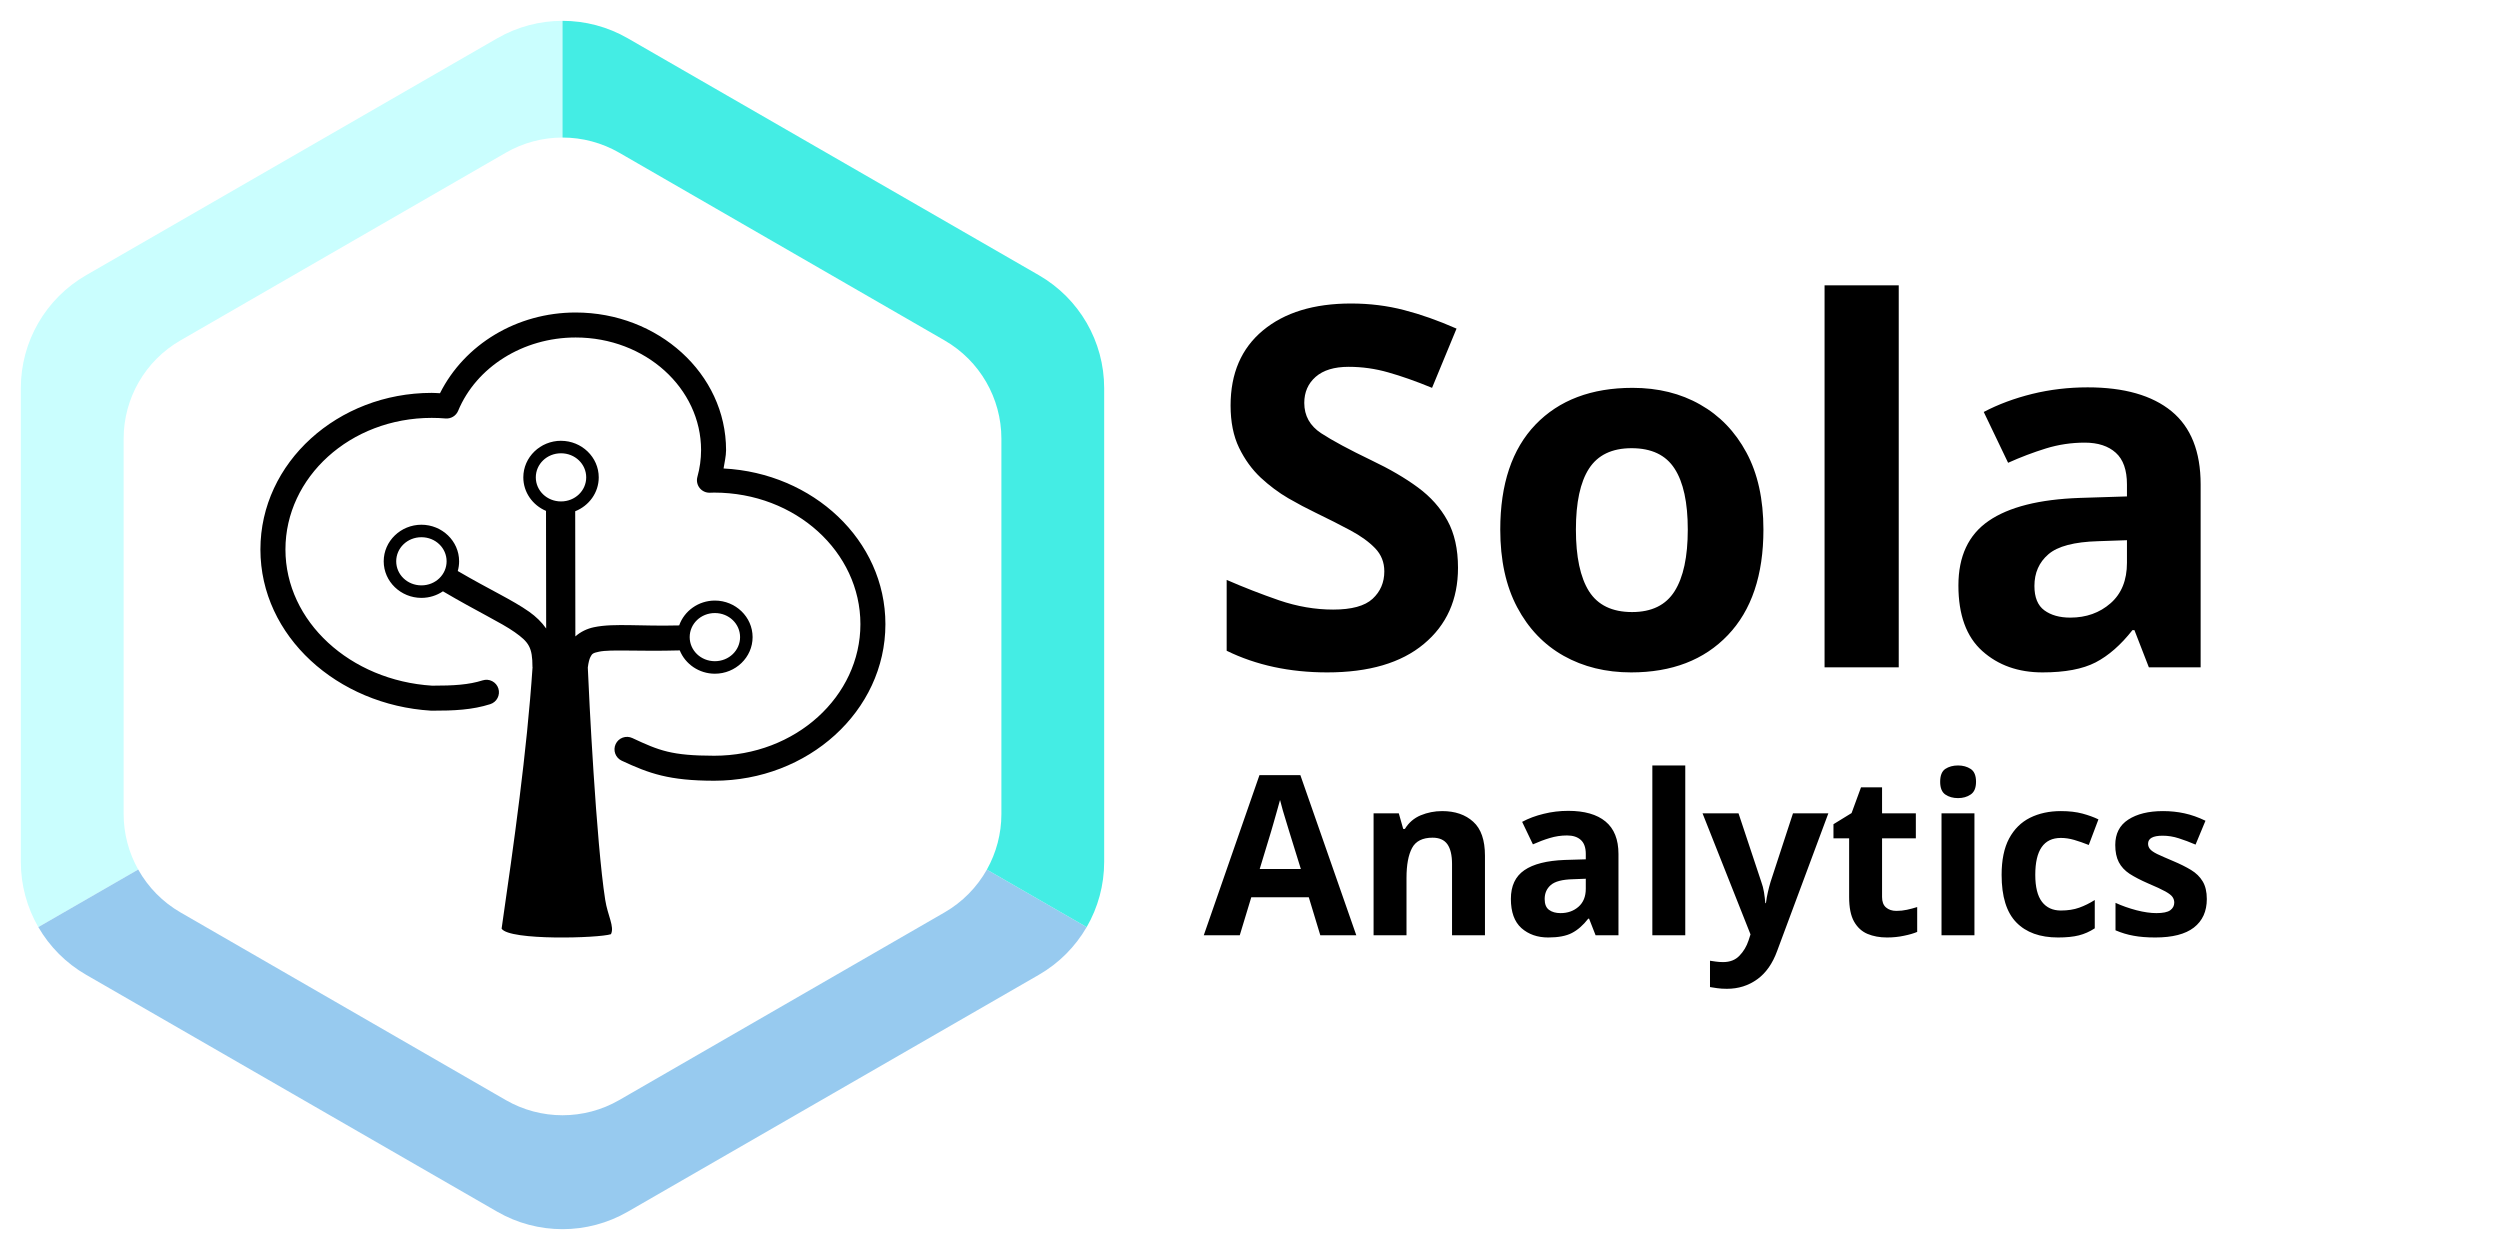
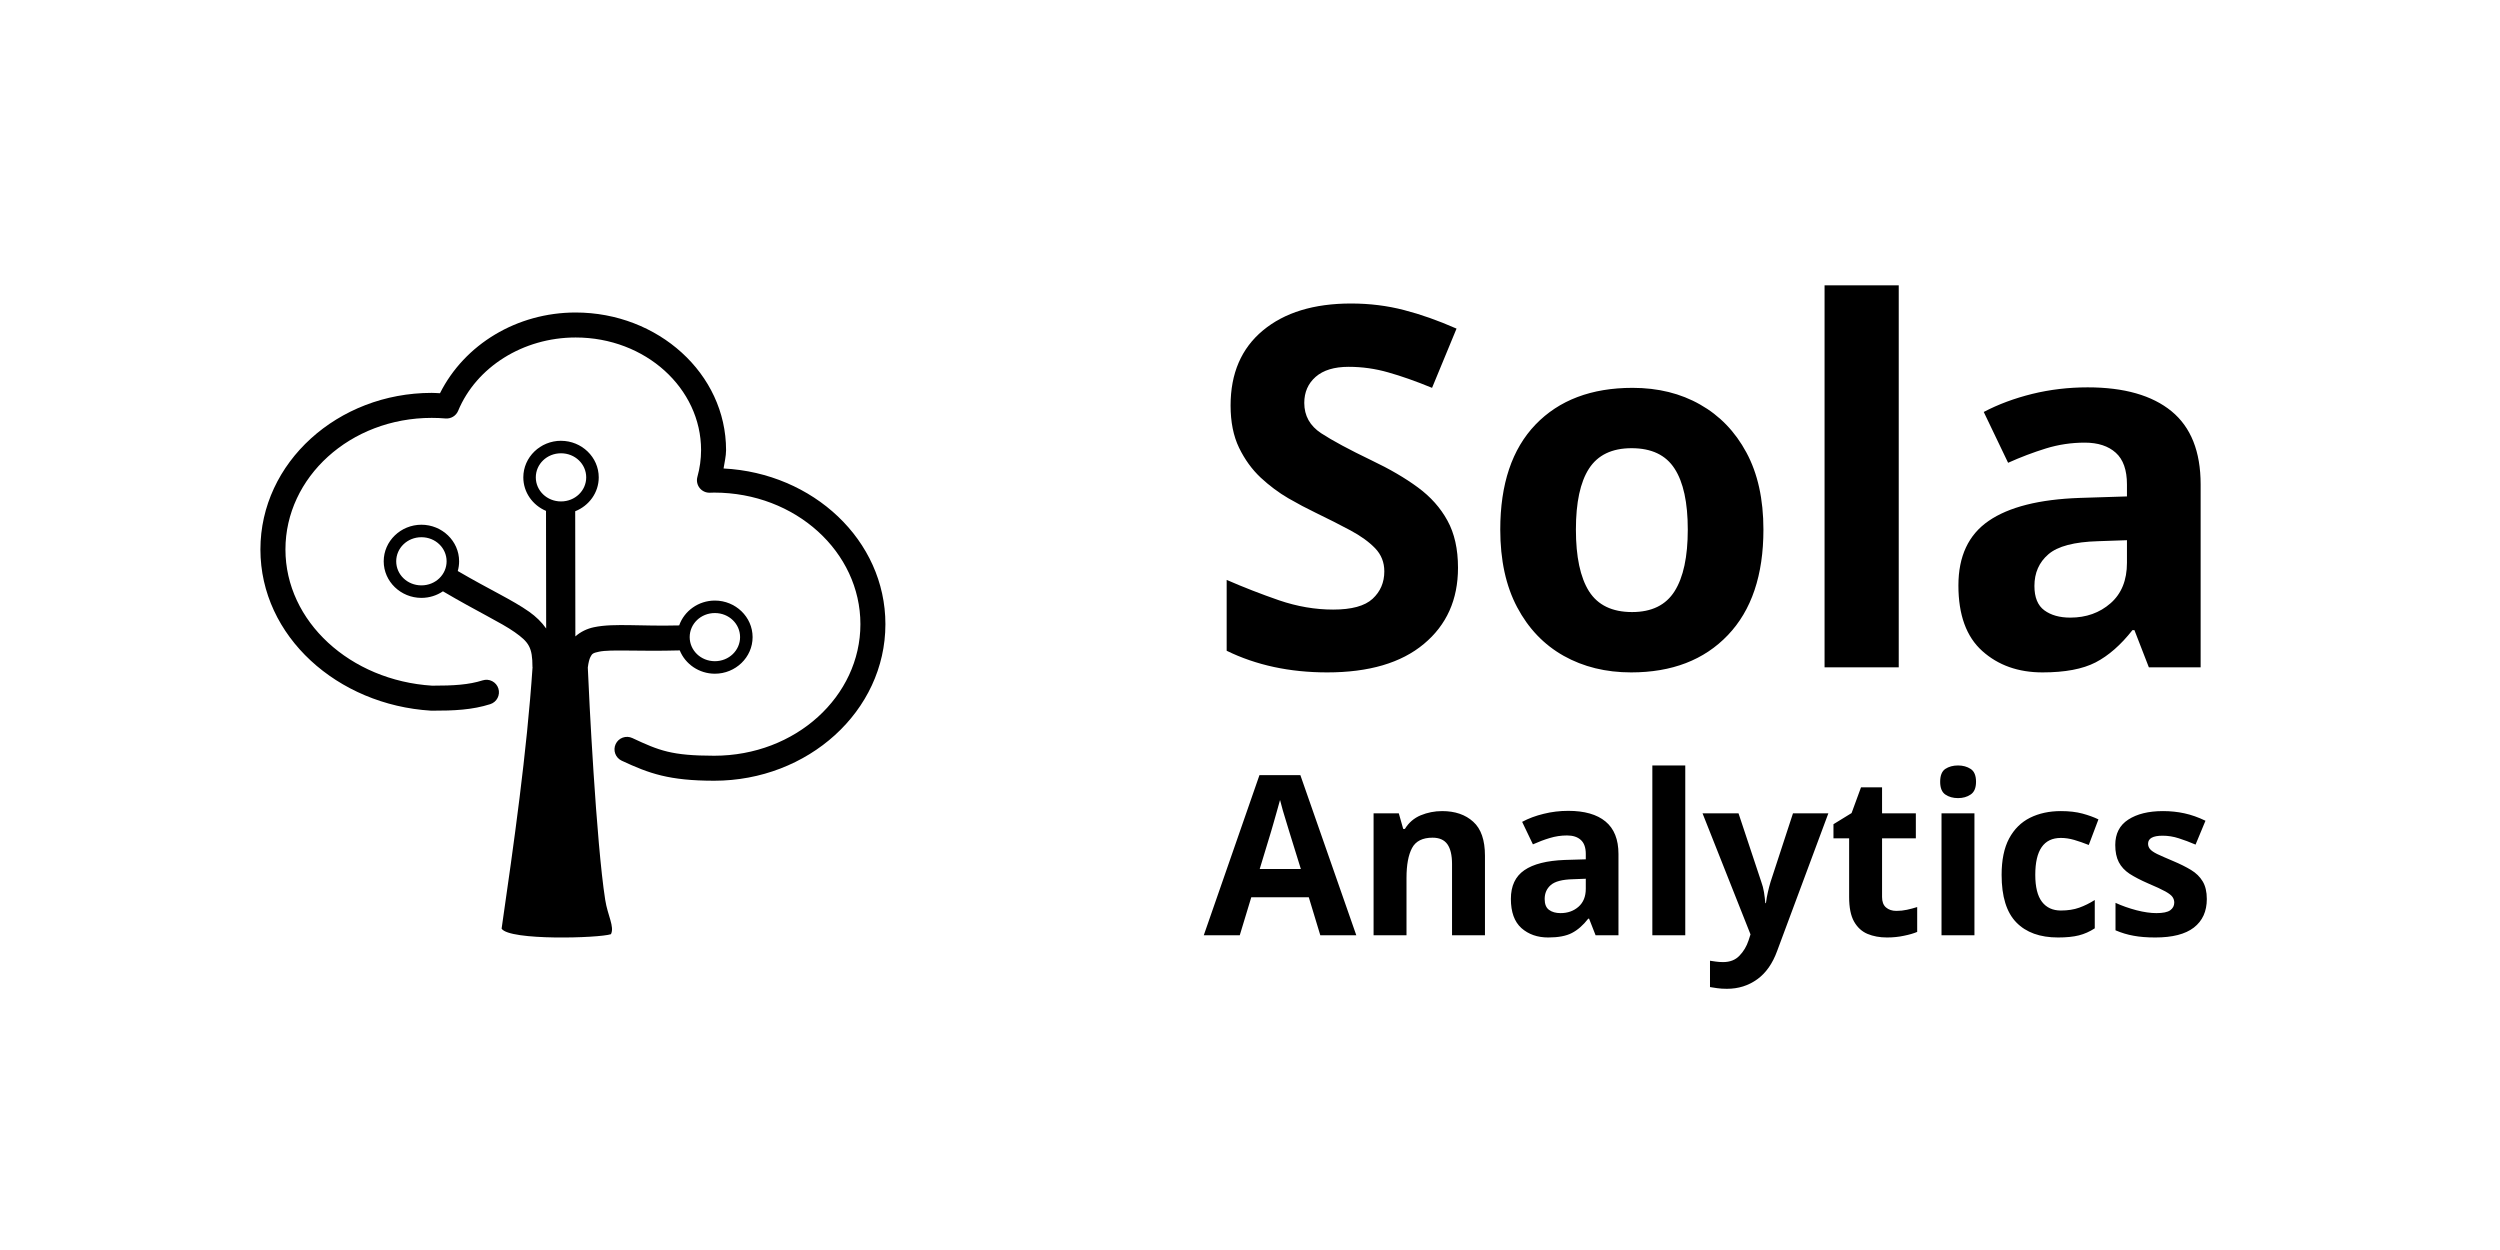
<svg xmlns="http://www.w3.org/2000/svg" xmlns:xlink="http://www.w3.org/1999/xlink" width="1200" height="600" viewBox="0 0 317.5 158.75" version="1.1" id="svg307762">
  <defs id="defs307759">
    <linearGradient id="linearGradient35393">
      <stop style="stop-color:#97caef;stop-opacity:1" offset="0" id="stop35389" />
      <stop style="stop-color:#cafefe;stop-opacity:0;" offset="1" id="stop35391" />
    </linearGradient>
    <linearGradient id="linearGradient31773">
      <stop style="stop-color:#97caef;stop-opacity:1;" offset="0" id="stop31769" />
      <stop style="stop-color:#44ede4;stop-opacity:1" offset="1" id="stop31771" />
    </linearGradient>
    <linearGradient id="linearGradient28095">
      <stop style="stop-color:#cafefe;stop-opacity:1" offset="0" id="stop28091" />
      <stop style="stop-color:#44ede4;stop-opacity:0;" offset="1" id="stop28093" />
    </linearGradient>
    <linearGradient id="linearGradient24909">
      <stop style="stop-color:#cafefe;stop-opacity:1;" offset="0" id="stop24905" />
      <stop style="stop-color:#97caef;stop-opacity:1" offset="1" id="stop24907" />
    </linearGradient>
    <linearGradient id="linearGradient21863">
      <stop style="stop-color:#97caef;stop-opacity:1;" offset="0" id="stop21859" />
      <stop style="stop-color:#44ede4;stop-opacity:1" offset="1" id="stop21861" />
    </linearGradient>
    <linearGradient id="linearGradient15143">
      <stop style="stop-color:#cafefe;stop-opacity:1" offset="0" id="stop15139" />
      <stop style="stop-color:#44ede4;stop-opacity:1" offset="1" id="stop15141" />
    </linearGradient>
    <linearGradient id="linearGradient49849">
      <stop style="stop-color:#cafefe;stop-opacity:1" offset="0" id="stop49845" />
      <stop style="stop-color:#97caef;stop-opacity:1" offset="1" id="stop49847" />
    </linearGradient>
    <linearGradient id="linearGradient41561">
      <stop style="stop-color:#97caef;stop-opacity:1;" offset="0" id="stop41557" />
      <stop style="stop-color:#44ede4;stop-opacity:1" offset="1" id="stop41559" />
    </linearGradient>
    <linearGradient id="linearGradient35493">
      <stop style="stop-color:#cafefe;stop-opacity:1" offset="0" id="stop35489" />
      <stop style="stop-color:#44ede4;stop-opacity:1" offset="1" id="stop35491" />
    </linearGradient>
    <linearGradient id="linearGradient35485">
      <stop style="stop-color:#44ede4;stop-opacity:1;" offset="0" id="stop35481" />
      <stop style="stop-color:#44ede4;stop-opacity:0;" offset="1" id="stop35483" />
    </linearGradient>
    <linearGradient xlink:href="#linearGradient35485" id="linearGradient35487" x1="-68.527" y1="49.742" x2="-65.352" y2="49.742" gradientUnits="userSpaceOnUse" />
    <linearGradient xlink:href="#linearGradient35493" id="linearGradient35495" x1="76.017" y1="13.13" x2="100.928" y2="28.007" gradientUnits="userSpaceOnUse" />
    <linearGradient xlink:href="#linearGradient41561" id="linearGradient41563" x1="101.476" y1="130.444" x2="123.389" y2="117.694" gradientUnits="userSpaceOnUse" />
    <linearGradient xlink:href="#linearGradient49849" id="linearGradient47105" x1="11.642" y1="81.962" x2="11.608" y2="105.922" gradientUnits="userSpaceOnUse" />
    <linearGradient xlink:href="#linearGradient35485" id="linearGradient1178" gradientUnits="userSpaceOnUse" x1="-68.527" y1="49.742" x2="-65.352" y2="49.742" gradientTransform="rotate(90,71.47422,79.50404)" />
    <linearGradient xlink:href="#linearGradient15143" id="linearGradient15145" x1="355.988" y1="78.502" x2="419" y2="113.502" gradientUnits="userSpaceOnUse" />
    <linearGradient xlink:href="#linearGradient21863" id="linearGradient21865" x1="356.395" y1="521.689" x2="419.604" y2="482.689" gradientUnits="userSpaceOnUse" />
    <linearGradient xlink:href="#linearGradient24909" id="linearGradient24911" x1="32" y1="258.5" x2="31.998" y2="335.5" gradientUnits="userSpaceOnUse" />
    <linearGradient xlink:href="#linearGradient28095" id="linearGradient28097" x1="132.821" y1="69.718" x2="132.821" y2="89.297" gradientUnits="userSpaceOnUse" />
    <linearGradient xlink:href="#linearGradient31773" id="linearGradient31775" x1="34.131" y1="129.381" x2="51.329" y2="139.435" gradientUnits="userSpaceOnUse" />
    <linearGradient xlink:href="#linearGradient35393" id="linearGradient35395" x1="32.119" y1="30.509" x2="49.373" y2="20.191" gradientUnits="userSpaceOnUse" />
  </defs>
  <g id="layer2" style="display:none">
    <path style="fill:#f5f5f5;stroke:none;stroke-width:3.175;stroke-linecap:round;stroke-linejoin:round;stroke-miterlimit:10;paint-order:markers fill stroke" id="rect1254" width="423.333" height="158.75" x="0" y="1.8873791e-15" d="m 10,0 h 403.333 a 10,10 45 0 1 10,10 v 138.75 a 10,10 135 0 1 -10,10 L 10,158.75 a 10,10 45 0 1 -10,-10 V 10 A 10,10 135 0 1 10,0 Z" />
  </g>
  <g id="layer8" style="display:none">
    <g id="layer3" style="display:inline">
      <path style="display:inline;fill:#cafefe;fill-opacity:1;stroke:none;stroke-width:0.265px;stroke-linecap:butt;stroke-linejoin:miter;stroke-opacity:1" d="M 79.363,79.441 79.376,0.212 10.586,39.818 l 10e-6,79.213" id="path989" transform="translate(-8.995838)" />
      <path style="display:inline;fill:#97caef;fill-opacity:1;stroke:none;stroke-width:0.265px;stroke-linecap:butt;stroke-linejoin:miter;stroke-opacity:1" d="M 148.166,119.031 79.376,158.638 10.586,119.031 79.363,79.441" id="path991" transform="translate(-8.995838)" />
      <path style="display:inline;fill:#44ede4;fill-opacity:1;stroke:none;stroke-width:0.265px;stroke-linecap:butt;stroke-linejoin:miter;stroke-opacity:1" d="m 79.376,0.212 -0.013,79.229 68.803,39.59 -1e-5,-79.213" id="path993" transform="translate(-8.995838)" />
    </g>
    <g id="layer1" transform="translate(-8.995838)" style="display:inline">
      <path style="display:inline;fill:none;fill-opacity:1;fill-rule:evenodd;stroke:#f5f5f5;stroke-width:6.19;stroke-linecap:square;stroke-linejoin:miter;stroke-miterlimit:10;stroke-dasharray:none;stroke-dashoffset:0;stroke-opacity:1;paint-order:fill markers stroke" id="path995" transform="matrix(-0.5136362,0,0,-0.5122201,260.152,181.8555)" d="m 343.294,349.62 -116.607,-67.323 a 17.321,17.321 60 0 1 -8.66,-15 l -2e-5,-134.646 a 17.321,17.321 120 0 1 8.66,-15 L 343.294,50.327 a 17.321,17.321 180 0 1 17.32,-3e-6 l 116.607,67.323 a 17.321,17.321 60 0 1 8.66,15 l 2e-5,134.646 a 17.321,17.321 120 0 1 -8.66,15 l -116.607,67.323 a 17.321,17.321 180 0 1 -17.321,0 z" />
      <path style="display:inline;fill:#f5f5f5;fill-opacity:1;fill-rule:evenodd;stroke:#f5f5f5;stroke-width:7.632;stroke-linecap:square;stroke-linejoin:miter;stroke-miterlimit:10;stroke-dasharray:none;stroke-dashoffset:0;stroke-opacity:1;paint-order:fill markers stroke" id="path1001" transform="matrix(-0.416182,0,0,-0.415874,225.8005,162.5914)" d="m 343.294,349.62 -116.607,-67.323 a 17.321,17.321 60 0 1 -8.66,-15 l -2e-5,-134.646 a 17.321,17.321 120 0 1 8.66,-15 L 343.294,50.327 a 17.321,17.321 180 0 1 17.32,-3e-6 l 116.607,67.323 a 17.321,17.321 60 0 1 8.66,15 l 2e-5,134.646 a 17.321,17.321 120 0 1 -8.66,15 l -116.607,67.323 a 17.321,17.321 180 0 1 -17.321,0 z" />
    </g>
    <g id="layer6" style="display:inline">
      <g id="g14148" transform="matrix(0.9921859,0,0,0.9644741,-6.870369,1.908388)" style="display:inline;stroke-width:1.022">
        <path style="display:inline;fill:none;stroke:#2167ba;stroke-width:3.787;stroke-linecap:butt;stroke-linejoin:miter;stroke-miterlimit:4;stroke-dasharray:none;stroke-opacity:1" d="m 78.985,94.992 -0.039,-30.532" id="path1007" />
        <path style="display:inline;fill:#2167ba;fill-opacity:1;stroke:none;stroke-width:2.164;stroke-linecap:butt;stroke-linejoin:miter;stroke-miterlimit:4;stroke-dasharray:none;stroke-opacity:1" d="m 75.375,85.646 c 2.371,-0.017 4.873,-0.03 7.041,-0.03 0.102,2.948 1.063,23.143 2.238,30.886 0.318,2.101 1.21,3.539 0.735,4.53 -1.522,0.526 -12.999,0.867 -13.988,-0.73 1.576,-11.228 3.25,-23.379 3.974,-34.658 z" id="path1009" />
        <path style="display:inline;fill:none;stroke:#2167ba;stroke-width:3.246;stroke-linecap:butt;stroke-linejoin:miter;stroke-miterlimit:4;stroke-dasharray:none;stroke-opacity:1" d="m 80.721,87.93 c 0,-7.756 2.725,-5.513 14.362,-5.953" id="path1011" />
        <path style="display:inline;fill:none;stroke:#2167ba;stroke-width:3.246;stroke-linecap:butt;stroke-linejoin:miter;stroke-miterlimit:4;stroke-dasharray:none;stroke-opacity:1" d="m 76.948,85.836 c 0,-5.851 -3.588,-6.049 -12.82,-11.737" id="path1013" />
        <ellipse style="display:inline;fill:none;fill-opacity:1;stroke:#2167ba;stroke-width:1.623;stroke-linecap:round;stroke-linejoin:round;stroke-miterlimit:4;stroke-dasharray:none;stroke-opacity:1;paint-order:markers fill stroke" id="ellipse1015" cx="61.142" cy="71.918" rx="4.024" ry="3.995" />
        <ellipse style="display:inline;fill:none;fill-opacity:1;stroke:#2167ba;stroke-width:1.623;stroke-linecap:round;stroke-linejoin:round;stroke-miterlimit:4;stroke-dasharray:none;stroke-opacity:1;paint-order:markers fill stroke" id="ellipse1017" cy="60.861" cx="79.002" rx="4.024" ry="3.995" />
        <ellipse style="display:inline;fill:none;fill-opacity:1;stroke:#2167ba;stroke-width:1.623;stroke-linecap:round;stroke-linejoin:round;stroke-miterlimit:4;stroke-dasharray:none;stroke-opacity:1;paint-order:markers fill stroke" id="ellipse1019" cy="81.905" cx="98.685" rx="4.024" ry="3.995" />
        <path id="path1021" style="display:inline;fill:none;fill-opacity:0;stroke:#2167ba;stroke-width:3.246;stroke-linecap:round;stroke-linejoin:round;stroke-miterlimit:4;stroke-dasharray:none;stroke-opacity:1;paint-order:markers fill stroke" d="m 87.443,96.687 c 3.492,1.68 5.543,2.478 11.146,2.486 11.218,8e-5 20.312,-8.495 20.312,-18.975 -9e-5,-10.48 -9.094,-18.975 -20.312,-18.975 -0.2,0.004 -0.4,0.009 -0.6,0.017 0.348,-1.298 0.525,-2.63 0.529,-3.968 -9e-5,-9.101 -7.901,-16.478 -17.647,-16.478 v 0 c -7.345,0.003 -13.919,4.253 -16.508,10.671 -0.633,-0.056 -1.268,-0.083 -1.904,-0.083 -11.218,-8.7e-5 -20.312,8.495 -20.312,18.975 9e-5,10.48 9.094,18.887 20.312,19.592 2.84,0.004 4.958,-0.111 7.003,-0.78" />
      </g>
    </g>
    <g id="layer4" style="display:inline">
      <path style="display:inline;fill:none;stroke:#000000;stroke-width:0.265px;stroke-linecap:butt;stroke-linejoin:miter;stroke-opacity:1" d="M 148.166,39.818 10.586,119.031 v 0" id="path12568" transform="translate(-8.995838)" />
      <path style="display:inline;fill:none;stroke:#000000;stroke-width:0.265px;stroke-linecap:butt;stroke-linejoin:miter;stroke-opacity:1" d="M 79.376,0.212 79.376,158.638" id="path13863" transform="translate(-8.995838)" />
      <path style="display:inline;fill:none;stroke:#000000;stroke-width:0.265px;stroke-linecap:butt;stroke-linejoin:miter;stroke-opacity:1" d="M 10.586,39.818 148.166,119.031" id="path14058" transform="translate(-8.995838)" />
    </g>
  </g>
  <g id="layer9" style="display:none">
    <g id="g53818" transform="translate(-8.995838)" style="display:inline">
      <path style="display:inline;fill:#f5f5f5;fill-opacity:1;fill-rule:evenodd;stroke:#f5f5f5;stroke-width:7.632;stroke-linecap:square;stroke-linejoin:miter;stroke-miterlimit:10;stroke-dasharray:none;stroke-dashoffset:0;stroke-opacity:1;paint-order:fill markers stroke" id="path53816" transform="matrix(-0.416182,0,0,-0.415874,226.9119,162.7166)" d="m 334.633,344.62 -99.287,-57.323 a 34.641,34.641 60 0 1 -17.321,-30 l -1e-5,-114.646 a 34.641,34.641 120 0 1 17.32,-30 l 99.287,-57.323 a 34.641,34.641 180 0 1 34.641,-5e-6 l 99.287,57.323 a 34.641,34.641 60 0 1 17.321,30 l 2e-5,114.646 a 34.641,34.641 120 0 1 -17.321,30 l -99.287,57.323 a 34.641,34.641 180 0 1 -34.641,0 z" />
    </g>
    <g id="g17947" transform="translate(-8.995838)" style="display:inline">
      <path style="display:inline;fill:#f5f5f5;fill-opacity:1;fill-rule:evenodd;stroke:#f5f5f5;stroke-width:8.507;stroke-linecap:square;stroke-linejoin:miter;stroke-miterlimit:10;stroke-dasharray:none;stroke-dashoffset:0;stroke-opacity:1;paint-order:fill markers stroke" id="path17945" transform="matrix(-0.373378,0,0,-0.3731017,211.935,154.1633)" d="m 334.633,344.62 -99.287,-57.323 a 34.641,34.641 60 0 1 -17.321,-30 l -1e-5,-114.646 a 34.641,34.641 120 0 1 17.32,-30 l 99.287,-57.323 a 34.641,34.641 180 0 1 34.641,-5e-6 l 99.287,57.323 a 34.641,34.641 60 0 1 17.321,30 l 2e-5,114.646 a 34.641,34.641 120 0 1 -17.321,30 l -99.287,57.323 a 34.641,34.641 180 0 1 -34.641,0 z" />
    </g>
    <g id="g31470" style="display:inline">
      <path id="path31462" style="display:inline;fill:url(#linearGradient47105);fill-opacity:1;stroke:none;stroke-width:0.265px;stroke-linecap:butt;stroke-linejoin:miter;stroke-opacity:1" d="m 71.437,2.646 c -2.863,9.11e-5 -5.726,0.74 -8.293,2.219 L 10.939,34.95 C 5.805,37.909 2.646,43.372 2.646,49.29 v 60.171 c 0,2.959 0.79,5.804 2.221,8.279 l 17.099,-9.852 a 13.24,13.243 0 0 1 -1.759,-6.584 V 57.475 a 13.24,13.243 0 0 1 6.62,-11.469 l 37.949,-21.914 a 13.24,13.243 0 0 1 6.657,-1.77 z" />
      <path id="path31464" style="display:inline;fill:url(#linearGradient41563);fill-opacity:1;stroke:none;stroke-width:0.265px;stroke-linecap:butt;stroke-linejoin:miter;stroke-opacity:1" d="m 120.849,107.858 a 13.24,13.243 0 0 1 -4.882,4.914 l -37.949,21.914 a 13.24,13.243 0 0 1 -13.24,0 l -37.949,-21.914 a 13.24,13.243 0 0 1 -4.862,-4.885 l -17.099,9.852 c 1.432,2.475 3.505,4.581 6.072,6.06 l 26.102,15.043 26.102,15.043 c 2.567,1.479 5.431,2.219 8.294,2.219 2.863,0 5.725,-0.74 8.293,-2.219 l 26.102,-15.043 26.102,-15.043 c 2.567,-1.479 4.64,-3.584 6.072,-6.059 z" />
      <path id="path31466" style="display:inline;fill:url(#linearGradient35495);fill-opacity:1;stroke:none;stroke-width:0.265px;stroke-linecap:butt;stroke-linejoin:miter;stroke-opacity:1" d="m 71.437,2.646 -0.003,19.676 a 13.24,13.243 0 0 1 6.583,1.77 l 37.949,21.914 a 13.24,13.243 0 0 1 6.62,11.469 v 43.829 a 13.24,13.243 0 0 1 -1.74,6.553 l 17.161,9.884 c 1.432,-2.475 2.222,-5.321 2.222,-8.28 V 49.29 c -1e-5,-5.918 -3.159,-11.381 -8.294,-14.339 L 105.833,19.908 79.731,4.865 C 77.163,3.385 74.3,2.646 71.437,2.646 Z" />
    </g>
  </g>
-   <g id="g1424" style="display:inline">
+   <g id="g1424" style="display:none">
    <g id="g74272">
      <path id="path1418" style="display:inline;fill:#cafefe;fill-opacity:1;stroke:none;stroke-width:1px;stroke-linecap:butt;stroke-linejoin:miter;stroke-opacity:1" d="m 269.998,10 c -10.82,3.44e-4 -21.64,2.795 -31.342,8.387 L 41.346,132.096 C 21.941,143.279 10,163.925 10,186.291 V 413.711 C 10,424.894 12.984,435.645 18.395,445 L 66.336,417.379 A 54.489,54.449 0 0 1 59.342,390.773 V 210.57 A 54.489,54.449 0 0 1 86.586,163.416 L 242.762,73.314 a 54.489,54.449 0 0 1 27.227,-7.293 z" transform="scale(0.2645833)" />
      <path id="path1420" style="display:inline;fill:#97caef;fill-opacity:1;stroke:none;stroke-width:1px;stroke-linecap:butt;stroke-linejoin:miter;stroke-opacity:1" d="M 66.336,417.379 18.395,445 c 5.411,9.355 13.249,17.313 22.951,22.904 l 98.656,56.855 98.654,56.854 c 9.702,5.592 20.524,8.387 31.346,8.387 10.821,0 21.639,-2.795 31.342,-8.387 l 98.654,-56.854 98.656,-56.855 c 9.701,-5.591 17.538,-13.547 22.949,-22.9 l -47.902,-27.59 a 54.489,54.449 0 0 1 -20.275,20.514 L 297.25,528.027 a 54.489,54.449 0 0 1 -54.488,0 L 86.586,437.928 a 54.489,54.449 0 0 1 -20.25,-20.549 z" transform="scale(0.2645833)" />
      <path id="path1422" style="display:inline;fill:#44ede4;fill-opacity:1;stroke:none;stroke-width:1px;stroke-linecap:butt;stroke-linejoin:miter;stroke-opacity:1" d="m 269.998,10 -0.01,56.021 A 54.489,54.449 0 0 1 297.25,73.314 l 156.176,90.102 a 54.489,54.449 0 0 1 27.244,47.154 v 180.203 a 54.489,54.449 0 0 1 -6.973,26.641 l 47.906,27.59 C 527.016,435.648 530,424.896 530,413.711 V 186.291 c -4e-5,-22.366 -11.941,-43.012 -31.346,-54.195 L 399.998,75.24 301.344,18.387 C 291.641,12.795 280.82,10 269.998,10 Z" transform="scale(0.2645833)" />
    </g>
  </g>
  <g id="layer10" style="display:none">
    <g id="layer11" style="display:inline">
      <g id="g74280" style="display:inline">
        <path id="path74274" style="display:inline;fill:#cafefe;fill-opacity:1;stroke:none;stroke-width:1px;stroke-linecap:butt;stroke-linejoin:miter;stroke-opacity:1" d="m 269.998,10 c -10.82,3.44e-4 -21.64,2.795 -31.342,8.387 L 41.346,132.096 C 21.941,143.279 10,163.925 10,186.291 V 413.711 C 10,424.894 12.984,435.645 18.395,445 L 66.336,417.379 A 54.489,54.449 0 0 1 59.342,390.773 V 210.57 A 54.489,54.449 0 0 1 86.586,163.416 L 242.762,73.314 a 54.489,54.449 0 0 1 27.227,-7.293 z" transform="scale(0.2645833)" />
        <path id="path74276" style="display:inline;fill:#97caef;fill-opacity:1;stroke:none;stroke-width:1px;stroke-linecap:butt;stroke-linejoin:miter;stroke-opacity:1" d="M 66.336,417.379 18.395,445 c 5.411,9.355 13.249,17.313 22.951,22.904 l 98.656,56.855 98.654,56.854 c 9.702,5.592 20.524,8.387 31.346,8.387 10.821,0 21.639,-2.795 31.342,-8.387 l 98.654,-56.854 98.656,-56.855 c 9.701,-5.591 17.538,-13.547 22.949,-22.9 l -47.902,-27.59 a 54.489,54.449 0 0 1 -20.275,20.514 L 297.25,528.027 a 54.489,54.449 0 0 1 -54.488,0 L 86.586,437.928 a 54.489,54.449 0 0 1 -20.25,-20.549 z" transform="scale(0.2645833)" />
        <path id="path74278" style="display:inline;fill:#44ede4;fill-opacity:1;stroke:none;stroke-width:1px;stroke-linecap:butt;stroke-linejoin:miter;stroke-opacity:1" d="m 269.998,10 -0.01,56.021 A 54.489,54.449 0 0 1 297.25,73.314 l 156.176,90.102 a 54.489,54.449 0 0 1 27.244,47.154 v 180.203 a 54.489,54.449 0 0 1 -6.973,26.641 l 47.906,27.59 C 527.016,435.648 530,424.896 530,413.711 V 186.291 c -4e-5,-22.366 -11.941,-43.012 -31.346,-54.195 L 399.998,75.24 301.344,18.387 C 291.641,12.795 280.82,10 269.998,10 Z" transform="scale(0.2645833)" />
      </g>
    </g>
    <g id="g14974" style="display:inline">
      <g id="g14972" style="display:inline">
        <path id="path14966" style="display:inline;fill:url(#linearGradient24911);fill-opacity:1;stroke:none;stroke-width:1px;stroke-linecap:butt;stroke-linejoin:miter;stroke-opacity:1" d="m 269.998,10 c -10.82,3.44e-4 -21.64,2.795 -31.342,8.387 L 41.346,132.096 C 21.941,143.279 10,163.925 10,186.291 V 413.711 C 10,424.894 12.984,435.645 18.395,445 L 66.336,417.379 A 54.489,54.449 0 0 1 59.342,390.773 V 210.57 A 54.489,54.449 0 0 1 86.586,163.416 L 242.762,73.314 a 54.489,54.449 0 0 1 27.227,-7.293 z" transform="scale(0.2645833)" />
        <path id="path14968" style="display:inline;fill:url(#linearGradient21865);fill-opacity:1;stroke:none;stroke-width:1px;stroke-linecap:butt;stroke-linejoin:miter;stroke-opacity:1" d="M 66.336,417.379 18.395,445 c 5.411,9.355 13.249,17.313 22.951,22.904 l 98.656,56.855 98.654,56.854 c 9.702,5.592 20.524,8.387 31.346,8.387 10.821,0 21.639,-2.795 31.342,-8.387 l 98.654,-56.854 98.656,-56.855 c 9.701,-5.591 17.538,-13.547 22.949,-22.9 l -47.902,-27.59 a 54.489,54.449 0 0 1 -20.275,20.514 L 297.25,528.027 a 54.489,54.449 0 0 1 -54.488,0 L 86.586,437.928 a 54.489,54.449 0 0 1 -20.25,-20.549 z" transform="scale(0.2645833)" />
        <path id="path14970" style="display:inline;fill:url(#linearGradient15145);fill-opacity:1;stroke:none;stroke-width:1px;stroke-linecap:butt;stroke-linejoin:miter;stroke-opacity:1" d="m 269.998,10 -0.01,56.021 A 54.489,54.449 0 0 1 297.25,73.314 l 156.176,90.102 a 54.489,54.449 0 0 1 27.244,47.154 v 180.203 a 54.489,54.449 0 0 1 -6.973,26.641 l 47.906,27.59 C 527.016,435.648 530,424.896 530,413.711 V 186.291 c -4e-5,-22.366 -11.941,-43.012 -31.346,-54.195 L 399.998,75.24 301.344,18.387 C 291.641,12.795 280.82,10 269.998,10 Z" transform="scale(0.2645833)" />
      </g>
    </g>
    <g id="g1354" style="display:inline">
      <path id="path1346" style="display:inline;fill:#44ede4;fill-opacity:1;stroke:none;stroke-width:0.265px;stroke-linecap:butt;stroke-linejoin:miter;stroke-opacity:1" d="m 71.438,156.104 c 2.863,-9e-5 5.726,-0.74 8.293,-2.219 l 52.205,-30.085 c 5.134,-2.959 8.294,-8.421 8.294,-14.339 V 49.289 c 0,-2.959 -0.789,-5.803 -2.221,-8.279 l -12.684,7.308 a 14.417,14.406 0 0 1 1.851,7.039 v 47.679 a 14.417,14.406 0 0 1 -7.208,12.476 l -41.322,23.839 a 14.417,14.406 0 0 1 -7.204,1.93 z" />
      <path id="path1348" style="display:inline;fill:#cafefe;fill-opacity:1;stroke:none;stroke-width:0.265px;stroke-linecap:butt;stroke-linejoin:miter;stroke-opacity:1" d="m 125.324,48.318 12.684,-7.308 c -1.432,-2.475 -3.505,-4.581 -6.072,-6.06 L 105.833,19.907 79.731,4.865 c -2.567,-1.479 -5.43,-2.219 -8.294,-2.219 -2.863,0 -5.725,0.74 -8.293,2.219 L 37.042,19.907 10.939,34.95 c -2.567,1.479 -4.64,3.584 -6.072,6.059 l 12.674,7.3 a 14.417,14.406 0 0 1 5.365,-5.428 L 64.228,19.043 a 14.417,14.406 0 0 1 14.417,0 L 119.966,42.882 a 14.417,14.406 0 0 1 5.358,5.437 z" />
      <path id="path1350" style="display:inline;fill:#97caef;fill-opacity:1;stroke:none;stroke-width:0.265px;stroke-linecap:butt;stroke-linejoin:miter;stroke-opacity:1" d="m 71.438,156.104 0.003,-14.822 a 14.417,14.406 0 0 1 -7.213,-1.93 L 22.906,115.513 A 14.417,14.406 0 0 1 15.698,103.037 V 55.358 a 14.417,14.406 0 0 1 1.845,-7.049 L 4.867,41.009 C 3.435,43.485 2.646,46.33 2.646,49.289 V 109.46 c 1.06e-5,5.918 3.159,11.38 8.294,14.339 l 26.103,15.043 26.102,15.042 c 2.567,1.48 5.43,2.219 8.294,2.219 z" />
    </g>
    <g id="g27531" style="display:none">
      <path id="path27525" style="display:inline;fill:url(#linearGradient28097);fill-opacity:1;stroke:none;stroke-width:0.265px;stroke-linecap:butt;stroke-linejoin:miter;stroke-opacity:1" d="m 71.438,156.104 c 2.863,-9e-5 5.726,-0.74 8.293,-2.219 l 52.205,-30.085 c 5.134,-2.959 8.294,-8.421 8.294,-14.339 V 49.289 c 0,-2.959 -0.789,-5.803 -2.221,-8.279 l -12.684,7.308 a 14.417,14.406 0 0 1 1.851,7.039 v 47.679 a 14.417,14.406 0 0 1 -7.208,12.476 l -41.322,23.839 a 14.417,14.406 0 0 1 -7.204,1.93 z" />
      <path id="path27527" style="display:inline;fill:url(#linearGradient35395);fill-opacity:1;stroke:none;stroke-width:0.265px;stroke-linecap:butt;stroke-linejoin:miter;stroke-opacity:1" d="m 125.324,48.318 12.684,-7.308 c -1.432,-2.475 -3.505,-4.581 -6.072,-6.06 L 105.833,19.907 79.731,4.865 c -2.567,-1.479 -5.43,-2.219 -8.294,-2.219 -2.863,0 -5.725,0.74 -8.293,2.219 L 37.042,19.907 10.939,34.95 c -2.567,1.479 -4.64,3.584 -6.072,6.059 l 12.674,7.3 a 14.417,14.406 0 0 1 5.365,-5.428 L 64.228,19.043 a 14.417,14.406 0 0 1 14.417,0 L 119.966,42.882 a 14.417,14.406 0 0 1 5.358,5.437 z" />
      <path id="path27529" style="display:inline;fill:url(#linearGradient31775);fill-opacity:1;stroke:none;stroke-width:0.265px;stroke-linecap:butt;stroke-linejoin:miter;stroke-opacity:1" d="m 71.438,156.104 0.003,-14.822 a 14.417,14.406 0 0 1 -7.213,-1.93 L 22.906,115.513 A 14.417,14.406 0 0 1 15.698,103.037 V 55.358 a 14.417,14.406 0 0 1 1.845,-7.049 L 4.867,41.009 C 3.435,43.485 2.646,46.33 2.646,49.289 V 109.46 c 1.06e-5,5.918 3.159,11.38 8.294,14.339 l 26.103,15.043 26.102,15.042 c 2.567,1.48 5.43,2.219 8.294,2.219 z" />
    </g>
    <g id="layer12" style="display:none">
      <path id="path74294" style="display:inline;fill:#97caef;fill-opacity:1;stroke:none;stroke-width:0.265px;stroke-linecap:butt;stroke-linejoin:miter;stroke-opacity:1" d="m 71.437,2.646 c -2.863,9.1e-5 -5.726,0.74 -8.293,2.219 L 10.939,34.95 C 5.805,37.909 2.646,43.372 2.646,49.289 v 60.172 c 0,2.959 0.789,5.803 2.221,8.279 L 17.551,110.431 A 14.417,14.406 0 0 1 15.701,103.392 V 55.713 A 14.417,14.406 0 0 1 22.909,43.237 L 64.231,19.398 a 14.417,14.406 0 0 1 7.204,-1.93 z" />
      <path id="path74296" style="display:inline;fill:#44ede4;fill-opacity:1;stroke:none;stroke-width:0.265px;stroke-linecap:butt;stroke-linejoin:miter;stroke-opacity:1" d="m 17.551,110.431 -12.684,7.308 c 1.432,2.475 3.505,4.581 6.072,6.06 l 26.103,15.043 26.102,15.042 c 2.567,1.479 5.43,2.219 8.294,2.219 2.863,0 5.725,-0.74 8.293,-2.219 l 26.102,-15.042 26.103,-15.043 c 2.567,-1.479 4.64,-3.584 6.072,-6.059 l -12.674,-7.3 a 14.417,14.406 0 0 1 -5.365,5.428 l -41.322,23.839 a 14.417,14.406 0 0 1 -14.417,0 L 22.909,115.868 a 14.417,14.406 0 0 1 -5.358,-5.437 z" />
      <path id="path74298" style="display:inline;fill:#cafefe;fill-opacity:1;stroke:none;stroke-width:0.265px;stroke-linecap:butt;stroke-linejoin:miter;stroke-opacity:1" d="m 71.437,2.646 -0.003,14.822 a 14.417,14.406 0 0 1 7.213,1.93 L 119.969,43.237 a 14.417,14.406 0 0 1 7.208,12.476 v 47.679 a 14.417,14.406 0 0 1 -1.845,7.049 l 12.675,7.3 c 1.432,-2.475 2.222,-5.32 2.222,-8.28 V 49.289 c -1e-5,-5.918 -3.159,-11.38 -8.294,-14.339 L 105.833,19.907 79.731,4.865 C 77.163,3.385 74.3,2.646 71.437,2.646 Z" />
    </g>
    <g id="g1364" style="display:none">
      <g id="g1362" style="display:inline" transform="rotate(180,71.4375,79.375)">
        <path id="path1356" style="display:inline;fill:#cafefe;fill-opacity:1;stroke:none;stroke-width:1px;stroke-linecap:butt;stroke-linejoin:miter;stroke-opacity:1" d="m 269.998,10 c -10.82,3.44e-4 -21.64,2.795 -31.342,8.387 L 41.346,132.096 C 21.941,143.279 10,163.925 10,186.291 V 413.711 C 10,424.894 12.984,435.645 18.395,445 L 66.336,417.379 A 54.489,54.449 0 0 1 59.342,390.773 V 210.57 A 54.489,54.449 0 0 1 86.586,163.416 L 242.762,73.314 a 54.489,54.449 0 0 1 27.227,-7.293 z" transform="scale(0.2645833)" />
        <path id="path1358" style="display:inline;fill:#97caef;fill-opacity:1;stroke:none;stroke-width:1px;stroke-linecap:butt;stroke-linejoin:miter;stroke-opacity:1" d="M 66.336,417.379 18.395,445 c 5.411,9.355 13.249,17.313 22.951,22.904 l 98.656,56.855 98.654,56.854 c 9.702,5.592 20.524,8.387 31.346,8.387 10.821,0 21.639,-2.795 31.342,-8.387 l 98.654,-56.854 98.656,-56.855 c 9.701,-5.591 17.538,-13.547 22.949,-22.9 l -47.902,-27.59 a 54.489,54.449 0 0 1 -20.275,20.514 L 297.25,528.027 a 54.489,54.449 0 0 1 -54.488,0 L 86.586,437.928 a 54.489,54.449 0 0 1 -20.25,-20.549 z" transform="scale(0.2645833)" />
        <path id="path1360" style="display:inline;fill:#44ede4;fill-opacity:1;stroke:none;stroke-width:1px;stroke-linecap:butt;stroke-linejoin:miter;stroke-opacity:1" d="m 269.998,10 -0.01,56.021 A 54.489,54.449 0 0 1 297.25,73.314 l 156.176,90.102 a 54.489,54.449 0 0 1 27.244,47.154 v 180.203 a 54.489,54.449 0 0 1 -6.973,26.641 l 47.906,27.59 C 527.016,435.648 530,424.896 530,413.711 V 186.291 c -4e-5,-22.366 -11.941,-43.012 -31.346,-54.195 L 399.998,75.24 301.344,18.387 C 291.641,12.795 280.82,10 269.998,10 Z" transform="scale(0.2645833)" />
      </g>
    </g>
    <g id="layer13" style="display:none">
      <path id="path74302" style="display:inline;fill:#44ede4;fill-opacity:1;stroke:none;stroke-width:0.265px;stroke-linecap:butt;stroke-linejoin:miter;stroke-opacity:1" d="m 71.437,2.646 c -2.863,9.1e-5 -5.726,0.74 -8.293,2.219 L 10.939,34.95 C 5.805,37.909 2.646,43.372 2.646,49.289 v 60.172 c 0,2.959 0.789,5.803 2.221,8.279 L 17.551,110.431 A 14.417,14.406 0 0 1 15.701,103.392 V 55.713 A 14.417,14.406 0 0 1 22.909,43.237 L 64.231,19.398 a 14.417,14.406 0 0 1 7.204,-1.93 z" />
      <path id="path74304" style="display:inline;fill:#cafefe;fill-opacity:1;stroke:none;stroke-width:0.265px;stroke-linecap:butt;stroke-linejoin:miter;stroke-opacity:1" d="m 17.551,110.431 -12.684,7.308 c 1.432,2.475 3.505,4.581 6.072,6.06 l 26.103,15.043 26.102,15.042 c 2.567,1.479 5.43,2.219 8.294,2.219 2.863,0 5.725,-0.74 8.293,-2.219 l 26.102,-15.042 26.103,-15.043 c 2.567,-1.479 4.64,-3.584 6.072,-6.059 l -12.674,-7.3 a 14.417,14.406 0 0 1 -5.365,5.428 l -41.322,23.839 a 14.417,14.406 0 0 1 -14.417,0 L 22.909,115.868 a 14.417,14.406 0 0 1 -5.358,-5.437 z" />
      <path id="path74306" style="display:inline;fill:#97caef;fill-opacity:1;stroke:none;stroke-width:0.265px;stroke-linecap:butt;stroke-linejoin:miter;stroke-opacity:1" d="m 71.437,2.646 -0.003,14.822 a 14.417,14.406 0 0 1 7.213,1.93 L 119.969,43.237 a 14.417,14.406 0 0 1 7.208,12.476 v 47.679 a 14.417,14.406 0 0 1 -1.845,7.049 l 12.675,7.3 c 1.432,-2.475 2.222,-5.32 2.222,-8.28 V 49.289 c -1e-5,-5.918 -3.159,-11.38 -8.294,-14.339 L 105.833,19.907 79.731,4.865 C 77.163,3.385 74.3,2.646 71.437,2.646 Z" />
    </g>
    <g id="g1374" style="display:none">
      <path id="path1366" style="display:inline;fill:#97caef;fill-opacity:1;stroke:none;stroke-width:0.265px;stroke-linecap:butt;stroke-linejoin:miter;stroke-opacity:1" d="m 71.438,156.104 c 2.863,-9e-5 5.726,-0.74 8.293,-2.219 l 52.205,-30.085 c 5.134,-2.959 8.294,-8.421 8.294,-14.339 V 49.289 c 0,-2.959 -0.789,-5.803 -2.221,-8.279 l -12.684,7.308 a 14.417,14.406 0 0 1 1.851,7.039 v 47.679 a 14.417,14.406 0 0 1 -7.208,12.476 l -41.322,23.839 a 14.417,14.406 0 0 1 -7.204,1.93 z" />
      <path id="path1368" style="display:inline;fill:#44ede4;fill-opacity:1;stroke:none;stroke-width:0.265px;stroke-linecap:butt;stroke-linejoin:miter;stroke-opacity:1" d="m 125.324,48.318 12.684,-7.308 c -1.432,-2.475 -3.505,-4.581 -6.072,-6.06 L 105.833,19.907 79.731,4.865 c -2.567,-1.479 -5.43,-2.219 -8.294,-2.219 -2.863,0 -5.725,0.74 -8.293,2.219 L 37.042,19.907 10.939,34.95 c -2.567,1.479 -4.64,3.584 -6.072,6.059 l 12.674,7.3 a 14.417,14.406 0 0 1 5.365,-5.428 L 64.228,19.043 a 14.417,14.406 0 0 1 14.417,0 L 119.966,42.882 a 14.417,14.406 0 0 1 5.358,5.437 z" />
      <path id="path1370" style="display:inline;fill:#cafefe;fill-opacity:1;stroke:none;stroke-width:0.265px;stroke-linecap:butt;stroke-linejoin:miter;stroke-opacity:1" d="m 71.438,156.104 0.003,-14.822 a 14.417,14.406 0 0 1 -7.213,-1.93 L 22.906,115.513 A 14.417,14.406 0 0 1 15.698,103.037 V 55.358 a 14.417,14.406 0 0 1 1.845,-7.049 L 4.867,41.009 C 3.435,43.485 2.646,46.33 2.646,49.289 V 109.46 c 1.06e-5,5.918 3.159,11.38 8.294,14.339 l 26.103,15.043 26.102,15.042 c 2.567,1.48 5.43,2.219 8.294,2.219 z" />
    </g>
  </g>
  <g id="g54721" style="display:inline">
    <path id="path66507" style="color:#000000;fill:#000000;fill-opacity:1;stroke-width:1;-inkscape-stroke:none" d="m 73.103,39.688 c -7.456,0.003 -14.107,4.044 -17.225,10.253 -0.35,-0.015 -0.701,-0.045 -1.051,-0.045 -11.916,-9e-5 -21.755,8.834 -21.755,19.883 9.8e-5,11.049 9.805,19.752 21.657,20.475 a 1.589,1.587 0 0 0 0.096,0.004 c 2.862,0.004 5.153,-0.103 7.434,-0.828 A 1.588,1.587 0 0 0 63.293,87.439 1.588,1.587 0 0 0 61.298,86.405 C 59.533,86.966 57.627,87.083 54.884,87.081 44.482,86.429 36.251,78.928 36.251,69.779 36.251,60.619 44.47,53.071 54.828,53.071 c 0.587,0 1.171,0.024 1.753,0.074 a 1.589,1.587 0 0 0 1.604,-0.974 c 2.3,-5.539 8.225,-9.308 14.921,-9.31 8.896,1.16e-4 15.931,6.473 15.931,14.303 -0.003,1.147 -0.161,2.289 -0.469,3.404 a 1.589,1.587 0 0 0 1.598,2.007 c 0.166,-0.007 0.344,-0.012 0.529,-0.015 0.003,0 0.006,0 0.008,0 10.353,0.004 18.569,7.552 18.569,16.71 -9e-5,9.16 -8.219,16.708 -18.575,16.709 -5.416,-0.007 -6.969,-0.648 -10.394,-2.248 a 1.588,1.587 0 0 0 -2.113,0.766 1.588,1.587 0 0 0 0.766,2.111 c 3.508,1.639 6.028,2.538 11.737,2.546 a 1.589,1.587 0 0 0 0.002,0 c 11.916,8.5e-5 21.752,-8.834 21.752,-19.883 -9e-5,-10.67 -9.195,-19.195 -20.555,-19.774 0.117,-0.776 0.317,-1.542 0.319,-2.327 a 1.589,1.587 0 0 0 0,-5.29e-4 1.589,1.587 0 0 0 0,-5.29e-4 1.589,1.587 0 0 0 0,-5.29e-4 1.589,1.587 0 0 0 0,-5.29e-4 1.589,1.587 0 0 0 0,-5.29e-4 1.589,1.587 0 0 0 0,-5.29e-4 1.589,1.587 0 0 0 0,-5.29e-4 1.589,1.587 0 0 0 0,-5.29e-4 C 92.212,47.443 83.56,39.688 73.106,39.688 a 1.589,1.587 0 0 0 -0.002,0 z m -1.855,16.291 c -2.62,0 -4.787,2.074 -4.787,4.645 0,1.909 1.194,3.543 2.882,4.259 l 0.02,14.937 c -0.57,-0.813 -1.297,-1.518 -2.161,-2.128 -2.128,-1.503 -5.001,-2.794 -9.066,-5.172 0.112,-0.393 0.172,-0.807 0.172,-1.234 0,-2.572 -2.167,-4.645 -4.787,-4.645 -2.62,0 -4.79,2.074 -4.79,4.645 0,2.572 2.17,4.645 4.79,4.645 1.011,0 1.954,-0.309 2.732,-0.835 4.34,2.561 7.39,3.97 9.115,5.188 1.801,1.272 2.255,1.935 2.255,4.422 h 0.013 c -0.726,10.823 -2.377,22.467 -3.932,33.232 0.981,1.54 12.375,1.211 13.887,0.704 0.472,-0.955 -0.413,-2.342 -0.73,-4.368 -1.144,-7.32 -2.078,-26.082 -2.21,-29.499 0.082,-0.643 0.201,-1.08 0.325,-1.324 0.223,-0.44 0.323,-0.522 1.106,-0.687 1.48,-0.312 4.909,-0.014 10.247,-0.163 0.7,1.735 2.447,2.961 4.461,2.961 2.62,0 4.79,-2.074 4.79,-4.645 0,-2.572 -2.17,-4.645 -4.79,-4.645 -2.089,0 -3.891,1.318 -4.535,3.156 -2.42,0.06 -4.404,-0.003 -6.088,-0.032 -1.889,-0.032 -3.403,-0.02 -4.741,0.262 -0.854,0.18 -1.692,0.574 -2.355,1.166 l -0.02,-15.895 c 1.743,-0.691 2.989,-2.353 2.989,-4.302 0,-2.572 -2.17,-4.645 -4.79,-4.645 z m 0,1.588 c 1.792,0 3.201,1.375 3.201,3.058 0,1.683 -1.409,3.057 -3.201,3.057 -1.792,0 -3.201,-1.374 -3.201,-3.057 0,-1.683 1.409,-3.058 3.201,-3.058 z M 53.52,68.227 c 1.792,0 3.199,1.375 3.199,3.058 0,1.683 -1.407,3.057 -3.199,3.057 -1.792,0 -3.201,-1.374 -3.201,-3.057 0,-1.683 1.409,-3.058 3.201,-3.058 z m 37.269,9.63 c 1.792,0 3.201,1.374 3.201,3.057 0,1.683 -1.409,3.058 -3.201,3.058 -1.792,0 -3.199,-1.375 -3.199,-3.058 0,-1.683 1.407,-3.057 3.199,-3.057 z" />
  </g>
  <g id="layer5" style="display:none">
    <text xml:space="preserve" style="font-style:normal;font-variant:normal;font-weight:bold;font-stretch:normal;font-size:42.333px;line-height:1.1;font-family:'Space Mono';-inkscape-font-specification:'Space Mono Bold';text-align:start;text-anchor:start;display:inline;fill:#000000;fill-opacity:1;stroke-width:0.265" x="153.615" y="70.279" id="text15987" transform="scale(0.9948706,1.005156)">
      <tspan id="tspan15985" style="font-style:normal;font-variant:normal;font-weight:bold;font-stretch:normal;font-size:42.333px;font-family:'Space Mono';-inkscape-font-specification:'Space Mono Bold';text-align:start;text-anchor:start;fill:#000000;fill-opacity:1;stroke-width:0.265" x="153.615" y="70.279">Sola</tspan>
      <tspan style="font-style:normal;font-variant:normal;font-weight:bold;font-stretch:normal;font-size:42.333px;font-family:'Space Mono';-inkscape-font-specification:'Space Mono Bold';text-align:start;text-anchor:start;fill:#000000;fill-opacity:1;stroke-width:0.265" x="153.615" y="116.846" id="tspan15989">Analytics</tspan>
    </text>
  </g>
  <g id="g984" style="display:inline">
    <text xml:space="preserve" style="font-style:normal;font-variant:normal;font-weight:bold;font-stretch:normal;font-size:37.674px;line-height:0.8;font-family:'Space Mono';-inkscape-font-specification:'Space Mono Bold';text-align:start;text-anchor:start;display:inline;fill:#000000;fill-opacity:1;stroke-width:0.265" x="153.667" y="84.316" id="text982" transform="scale(0.9948706,1.005156)">
      <tspan id="tspan978" style="font-style:normal;font-variant:normal;font-weight:bold;font-stretch:normal;font-size:63.5px;font-family:'Space Mono';-inkscape-font-specification:'Space Mono Bold';text-align:start;text-anchor:start;fill:#000000;fill-opacity:1;stroke-width:0.265" x="153.667" y="84.316">Sola</tspan>
      <tspan style="font-style:normal;font-variant:normal;font-weight:bold;font-stretch:normal;font-size:28.222px;font-family:'Space Mono';-inkscape-font-specification:'Space Mono Bold';text-align:start;text-anchor:start;fill:#000000;fill-opacity:1;stroke-width:0.265" x="153.667" y="118.167" id="tspan980">Analytics</tspan>
    </text>
  </g>
  <g id="g35420" style="display:none">
    <path style="display:inline;fill:none;stroke:#000000;stroke-width:0.265px;stroke-linecap:butt;stroke-linejoin:miter;stroke-opacity:1" d="M 140.264,39.898 2.684,119.111 v 0" id="path35414" />
    <path style="display:inline;fill:url(#linearGradient35487);fill-opacity:1;stroke:#000000;stroke-width:0.265px;stroke-linecap:butt;stroke-linejoin:miter;stroke-opacity:1" d="M 71.474,0.291 71.474,158.717" id="path35416" />
    <path style="display:inline;fill:none;stroke:#000000;stroke-width:0.265px;stroke-linecap:butt;stroke-linejoin:miter;stroke-opacity:1" d="M 2.684,39.898 140.264,119.111" id="path35418" />
    <path style="display:inline;fill:none;stroke:#000000;stroke-width:0.265px;stroke-linecap:butt;stroke-linejoin:miter;stroke-opacity:1" d="m 77.59,118.64 h 317.5" id="path69820" />
    <path style="display:inline;fill:none;stroke:#000000;stroke-width:0.265px;stroke-linecap:butt;stroke-linejoin:miter;stroke-opacity:1" d="M 73.103,39.688 H 395.366" id="path69820-3" />
    <path style="display:inline;fill:none;stroke:#000000;stroke-width:0.265px;stroke-linecap:butt;stroke-linejoin:miter;stroke-opacity:1" d="M 111.081,10.714 31.868,148.294" id="path1174" />
    <path style="display:inline;fill:url(#linearGradient1178);fill-opacity:1;stroke:#000000;stroke-width:0.265px;stroke-linecap:butt;stroke-linejoin:miter;stroke-opacity:1" d="m 150.687,79.504 -158.426,2.2e-5" id="path1176" />
    <path style="display:inline;fill:none;stroke:#000000;stroke-width:0.265px;stroke-linecap:butt;stroke-linejoin:miter;stroke-opacity:1" d="M 111.081,148.294 31.868,10.714 v 0" id="path1180" />
  </g>
-   <g id="layer7" style="display:inline">
+   <g id="layer7" style="display:none">
    <rect style="display:inline;fill:#cafefe;fill-opacity:1;stroke:none;stroke-width:3.175;stroke-linecap:round;stroke-linejoin:round;stroke-miterlimit:10;paint-order:markers fill stroke" id="rect8423" width="31.164" height="13.967" x="0.61" y="-20.08" />
    <rect style="display:inline;fill:#97caef;fill-opacity:1;stroke:none;stroke-width:3.175;stroke-linecap:round;stroke-linejoin:round;stroke-miterlimit:10;paint-order:markers fill stroke" id="rect8423-1" width="27.46" height="13.967" x="31.774" y="-20.08" />
    <rect style="display:inline;fill:#44ede4;fill-opacity:1;stroke:none;stroke-width:3.175;stroke-linecap:round;stroke-linejoin:round;stroke-miterlimit:10;paint-order:markers fill stroke" id="rect8423-1-0" width="27.989" height="13.967" x="59.235" y="-20.08" />
    <rect style="display:inline;fill:#2167ba;fill-opacity:1;stroke:none;stroke-width:3.175;stroke-linecap:round;stroke-linejoin:round;stroke-miterlimit:10;paint-order:markers fill stroke" id="rect8423-1-0-1" width="29.048" height="13.967" x="87.224" y="-20.08" />
    <rect style="display:inline;fill:#fc4445;fill-opacity:1;stroke:none;stroke-width:3.175;stroke-linecap:round;stroke-linejoin:round;stroke-miterlimit:10;paint-order:markers fill stroke" id="rect8423-1-0-1-8" width="29.048" height="13.967" x="116.271" y="-20.08" />
  </g>
</svg>
